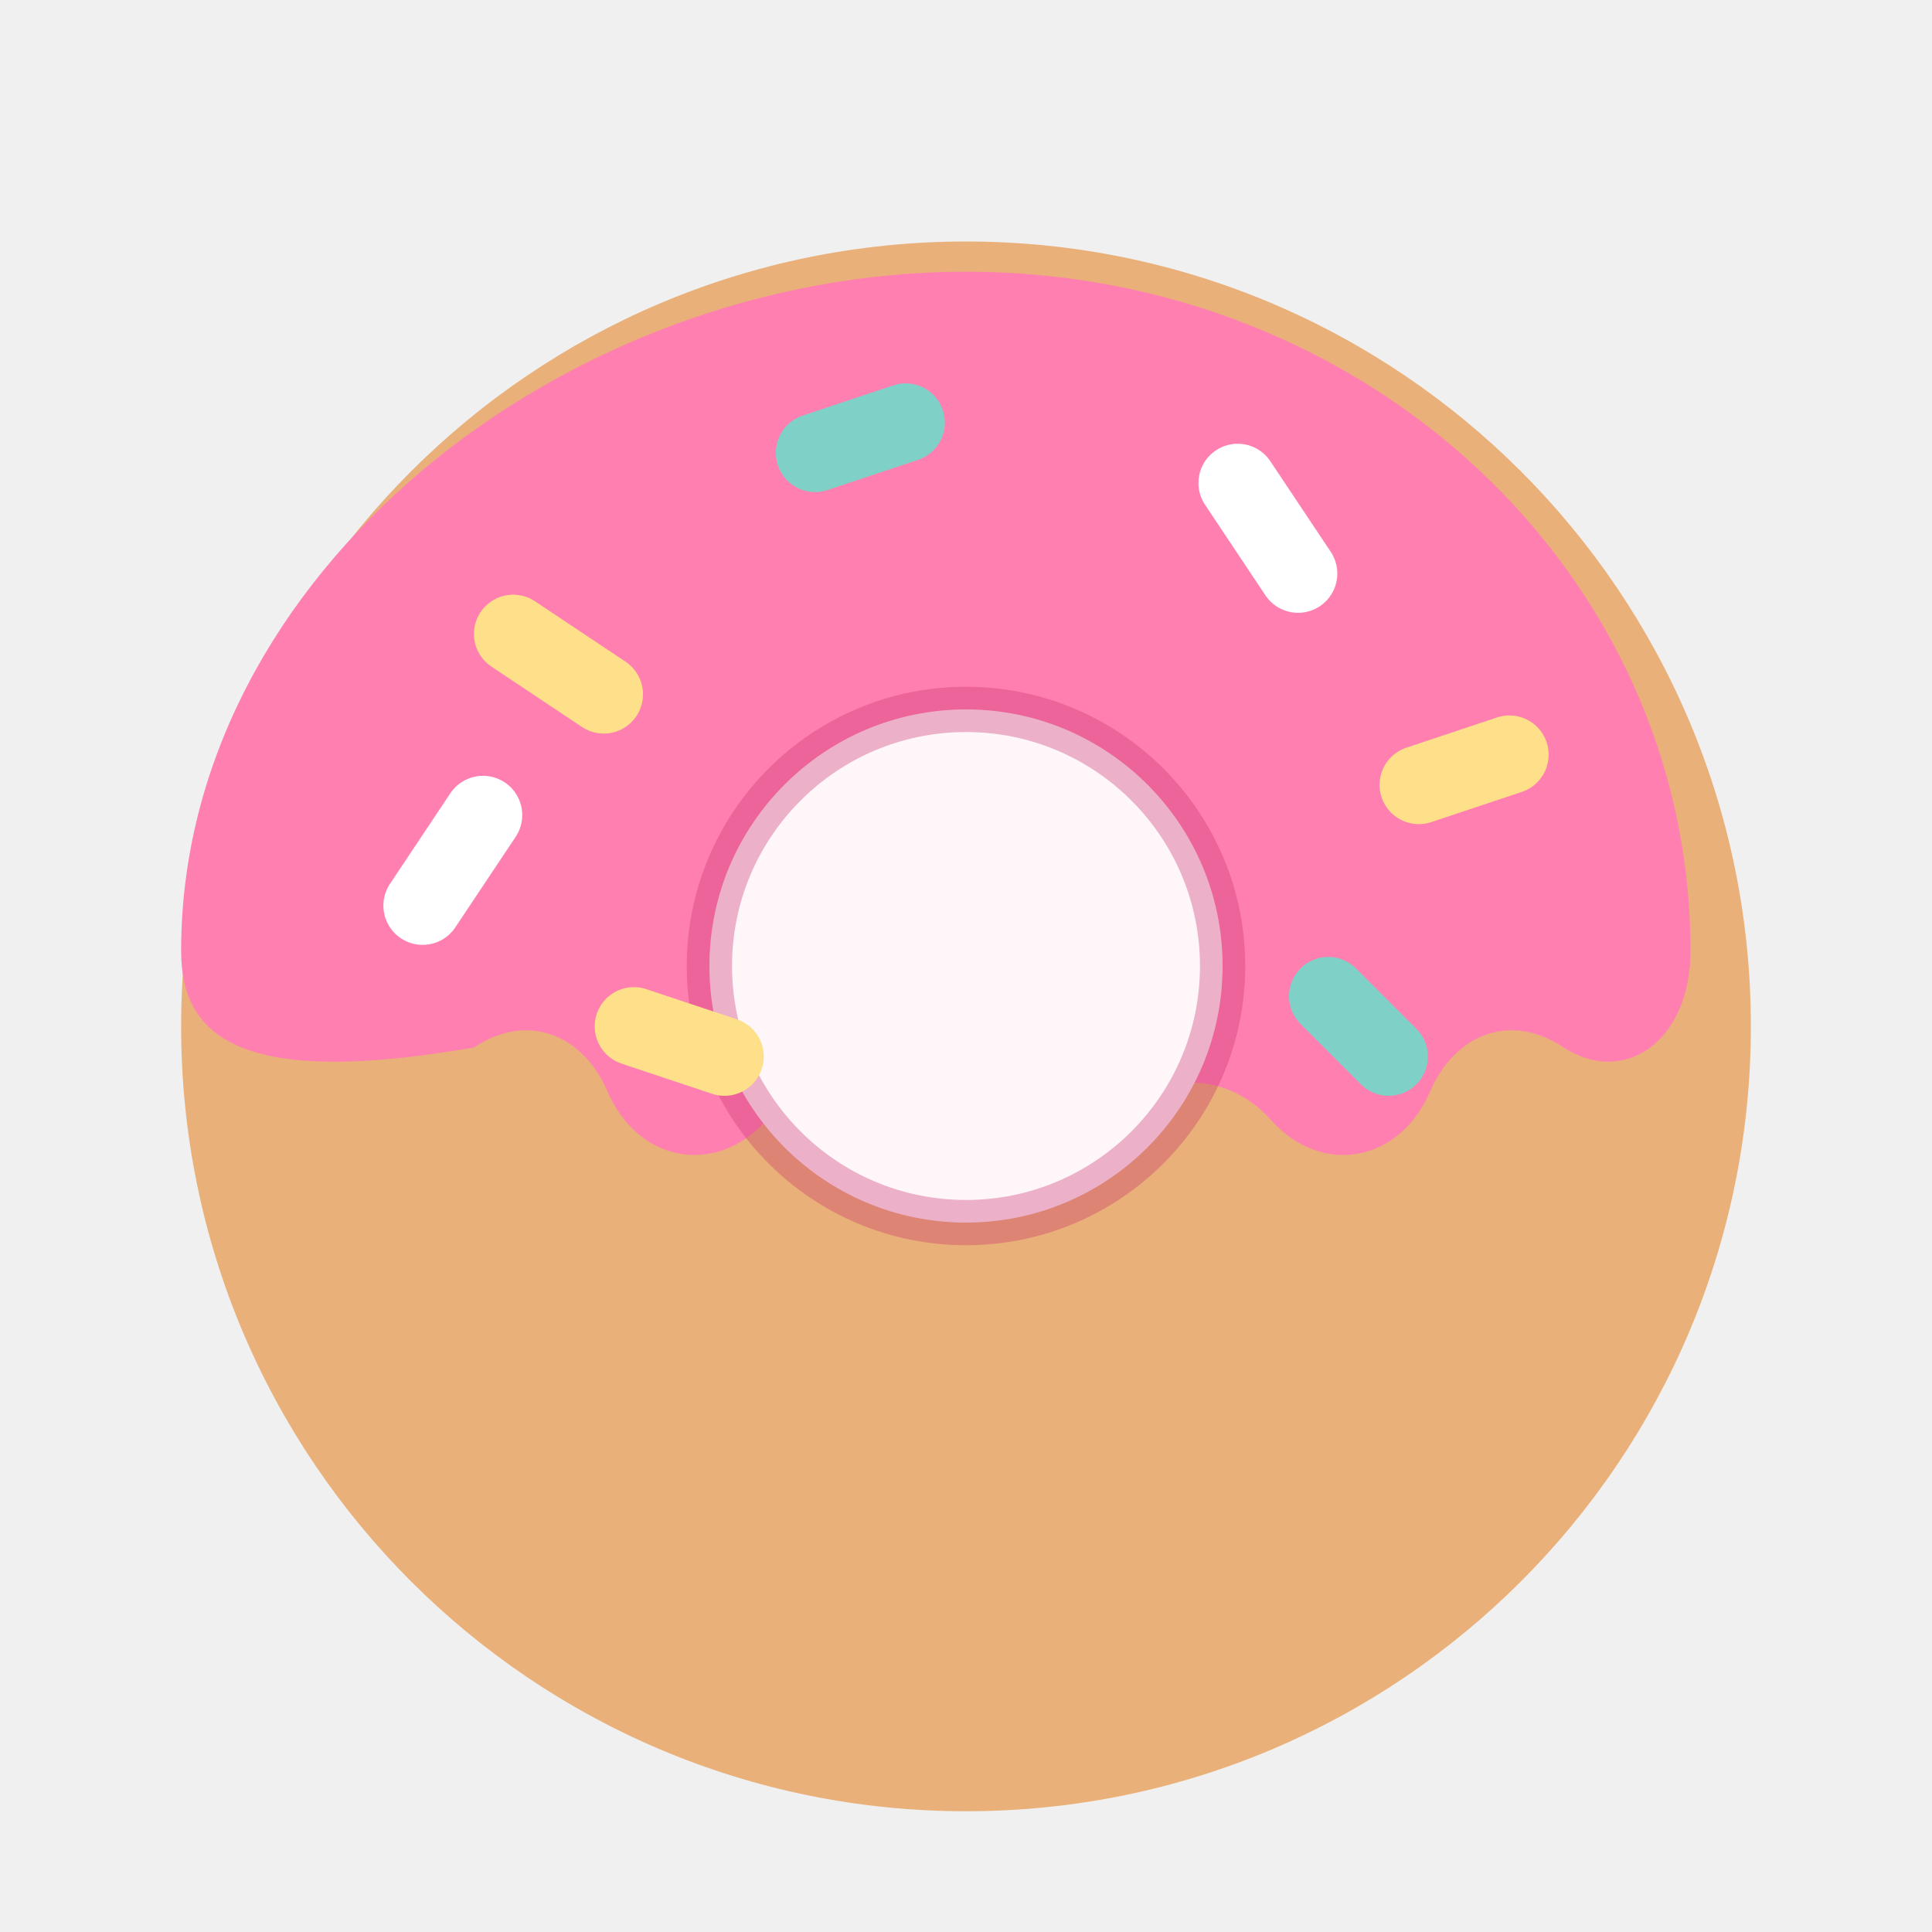
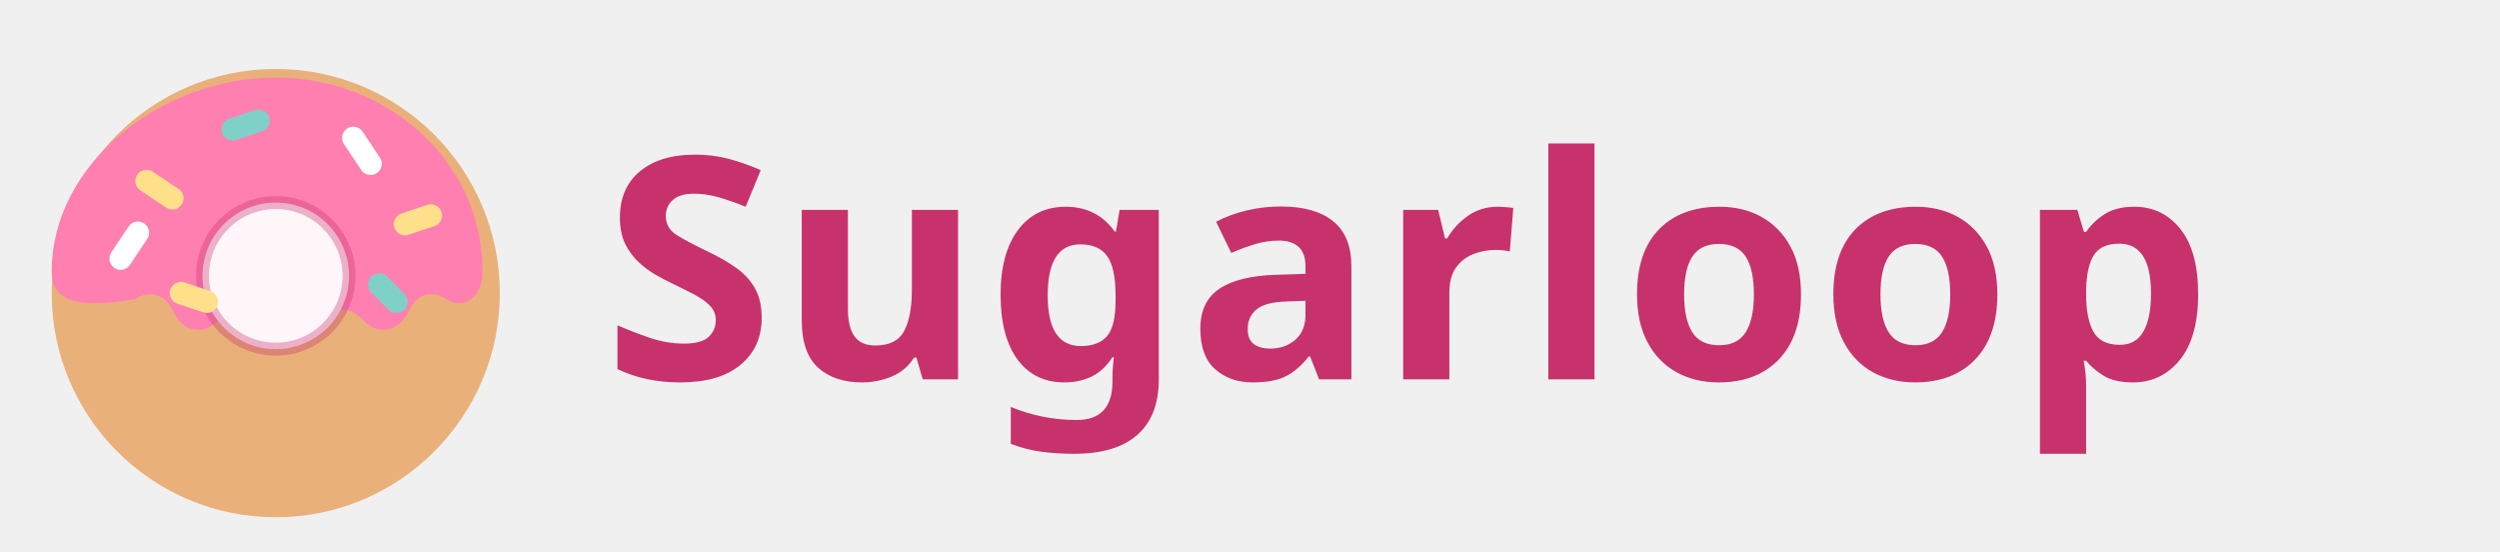
- <svg xmlns="http://www.w3.org/2000/svg" viewBox="0 0 64 64">
-   <circle cx="32" cy="34" r="26" fill="#e9b07a" />
-   <path d="M32 9c13.3 0 24 10 24 22.5 0 3-2.2 4.5-4.2 3.2-1.8-1.2-3.6-.4-4.4 1.4-1 2.4-3.6 2.9-5.3 1-1.6-1.8-4.2-1.6-5.4.4-1.4 2.3-4.5 2.3-5.9 0-1.2-2-3.8-2.2-5.4-.4-1.7 1.9-4.3 1.4-5.3-1-.8-1.8-2.6-2.6-4.4-1.4C8.2 36 6 34.5 6 31.5 6 19 18.7 9 32 9z" fill="#ff7fb0" />
-   <circle cx="32" cy="32" r="8.5" fill="#fff6f9" />
-   <circle cx="32" cy="32" r="8.5" fill="none" stroke="#c8326c" stroke-width="1.5" opacity=".35" />
-   <g stroke-linecap="round" stroke-width="2.6">
-     <path d="M17 21l3 2" stroke="#ffe08a" />
-     <path d="M27 15l3-1" stroke="#7fd1c7" />
-     <path d="M41 16l2 3" stroke="#ffffff" />
-     <path d="M47 26l3-1" stroke="#ffe08a" />
-     <path d="M14 30l2-3" stroke="#ffffff" />
-     <path d="M44 33l2 2" stroke="#7fd1c7" />
-     <path d="M21 34l3 1" stroke="#ffe08a" />
+ <svg xmlns="http://www.w3.org/2000/svg" viewBox="0 0 290 64" height="64">
+   <g>
+     <circle cx="32" cy="34" r="26" fill="#e9b07a" />
+     <path d="M32 9c13.3 0 24 10 24 22.5 0 3-2.2 4.5-4.2 3.2-1.8-1.2-3.6-.4-4.4 1.4-1 2.4-3.6 2.9-5.3 1-1.6-1.8-4.2-1.6-5.4.4-1.4 2.3-4.5 2.3-5.9 0-1.2-2-3.8-2.2-5.4-.4-1.7 1.9-4.3 1.4-5.3-1-.8-1.8-2.6-2.6-4.4-1.4C8.2 36 6 34.5 6 31.5 6 19 18.7 9 32 9z" fill="#ff7fb0" />
+     <circle cx="32" cy="32" r="8.5" fill="#fff6f9" />
+     <circle cx="32" cy="32" r="8.5" fill="none" stroke="#c8326c" stroke-width="1.5" opacity=".35" />
+     <g stroke-linecap="round" stroke-width="2.6">
+       <path d="M17 21l3 2" stroke="#ffe08a" />
+       <path d="M27 15l3-1" stroke="#7fd1c7" />
+       <path d="M41 16l2 3" stroke="#ffffff" />
+       <path d="M47 26l3-1" stroke="#ffe08a" />
+       <path d="M14 30l2-3" stroke="#ffffff" />
+       <path d="M44 33l2 2" stroke="#7fd1c7" />
+       <path d="M21 34l3 1" stroke="#ffe08a" />
+     </g>
  </g>
+   <text x="70" y="44" font-family="'Shrikhand','Arial Rounded MT Bold','Trebuchet MS',sans-serif" font-size="36" font-weight="700" fill="#c8326c" letter-spacing="0.5">Sugarloop</text>
</svg>
